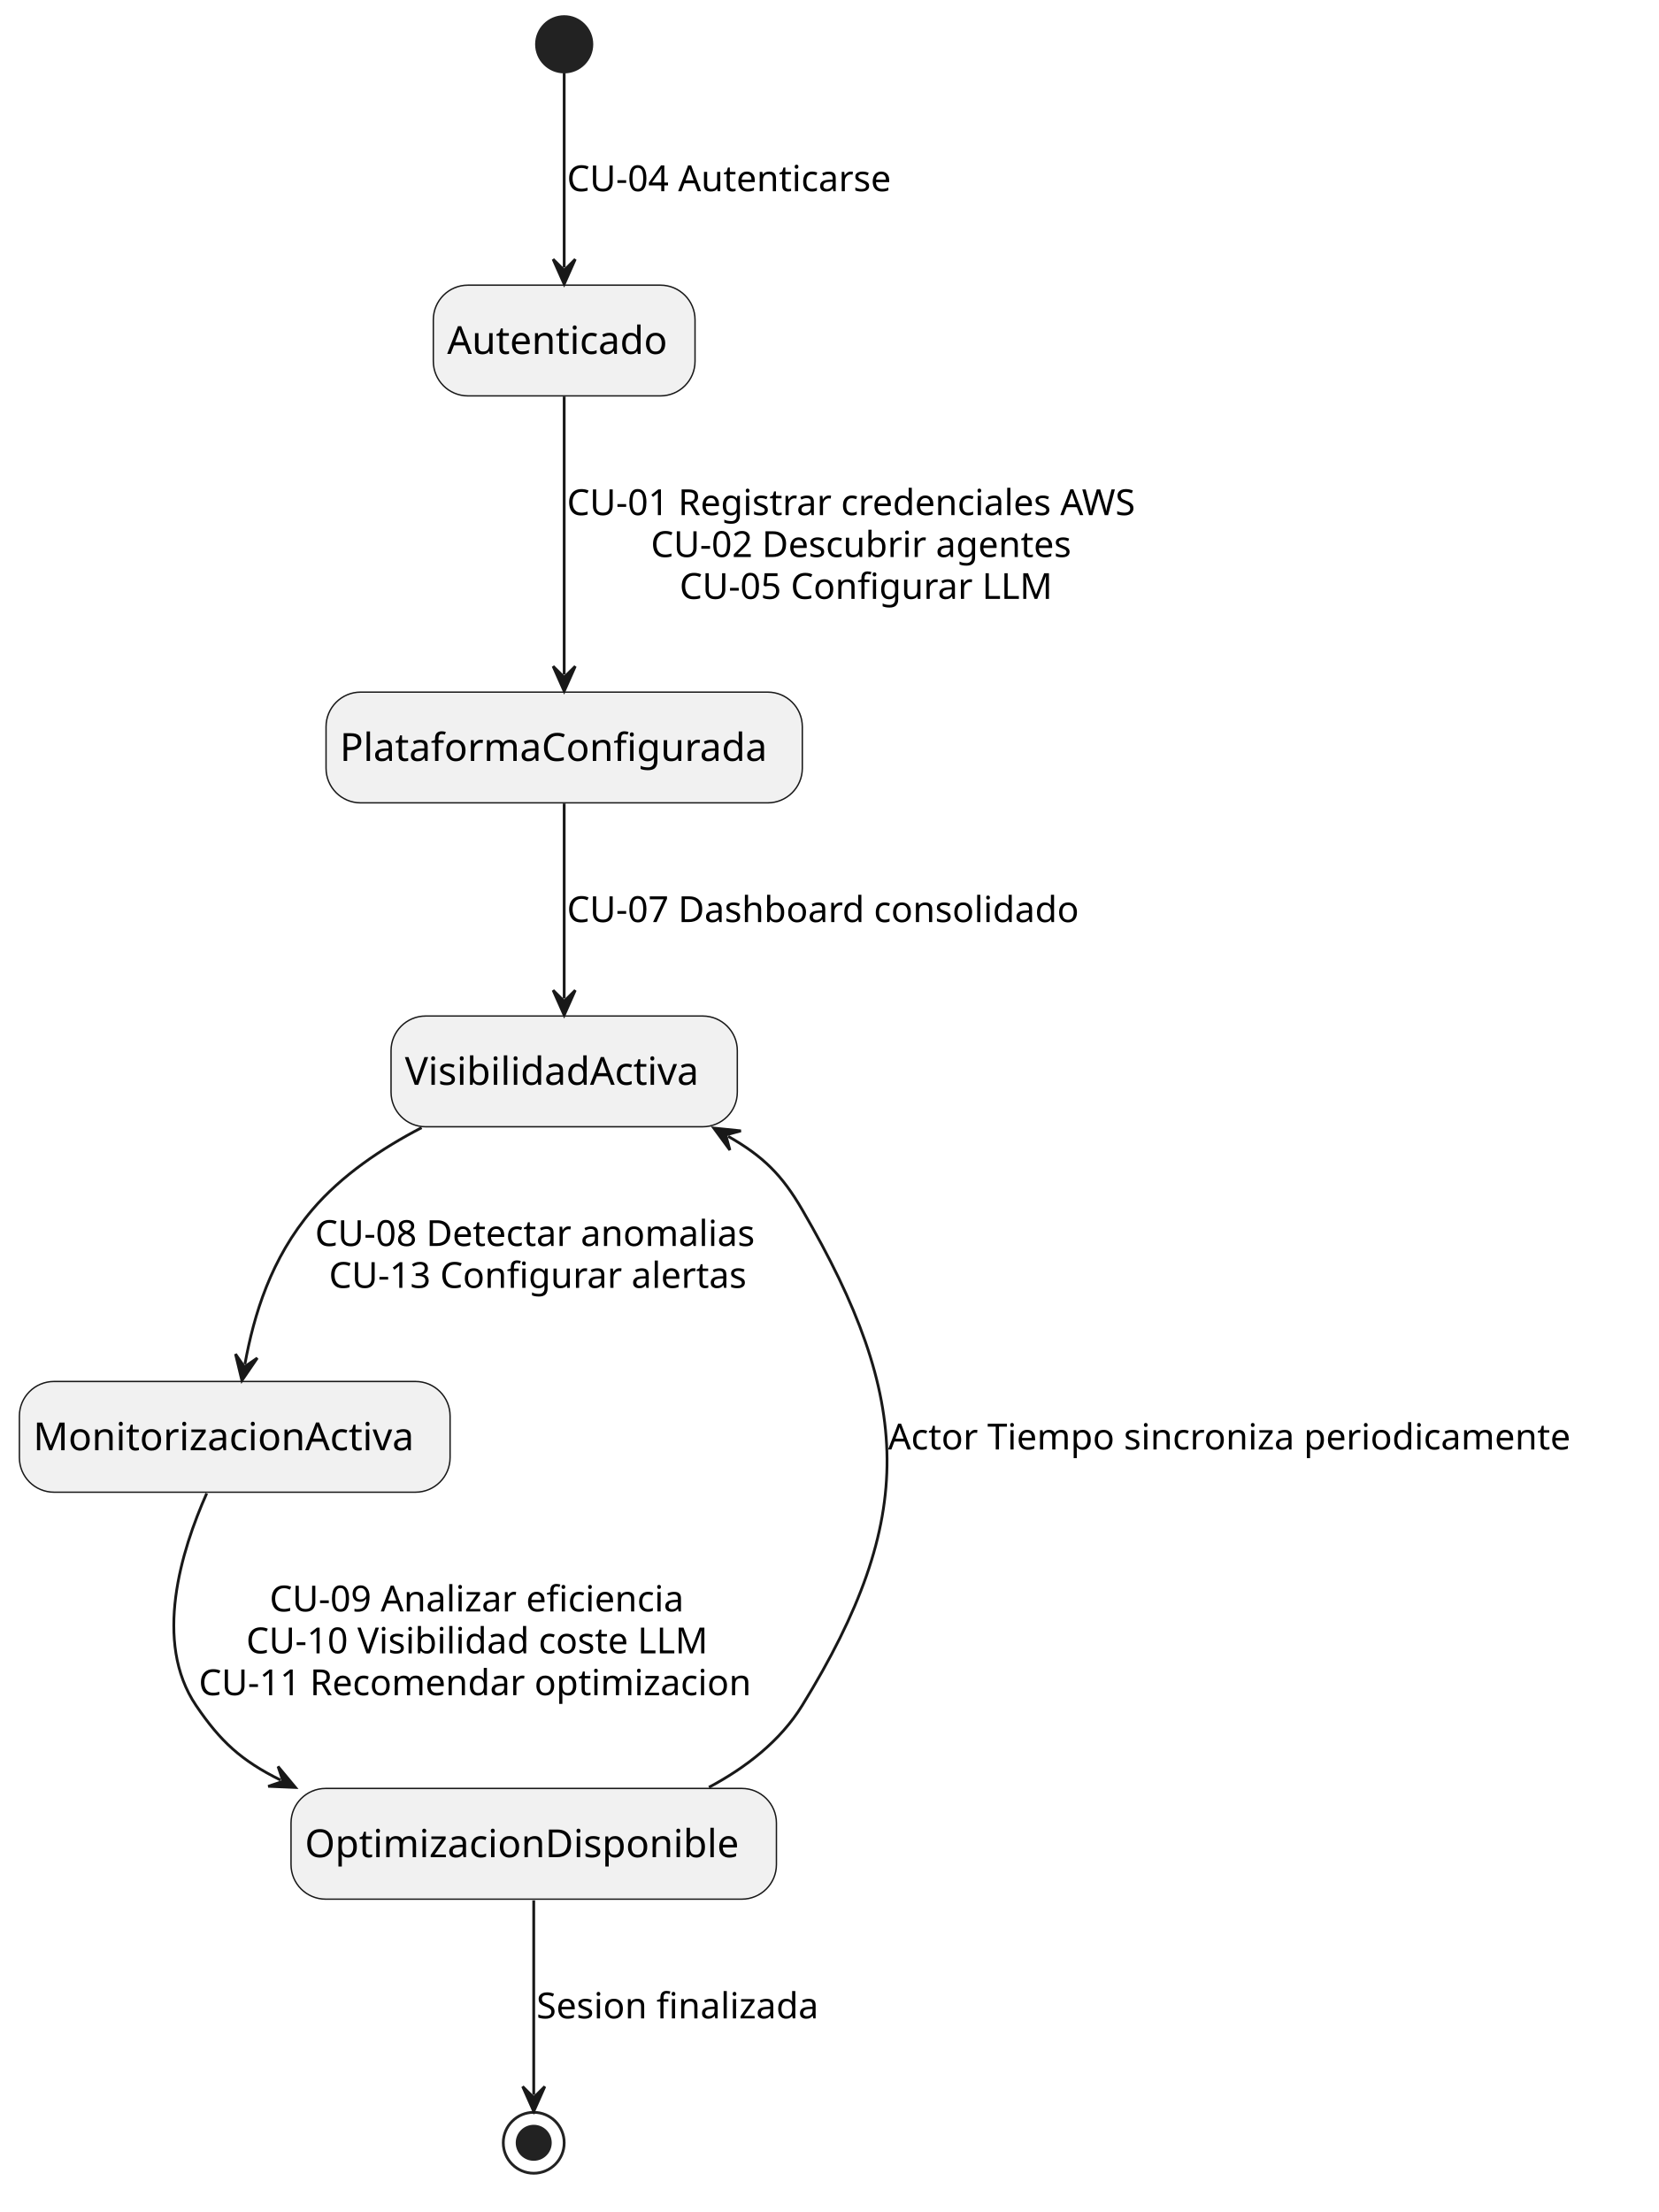
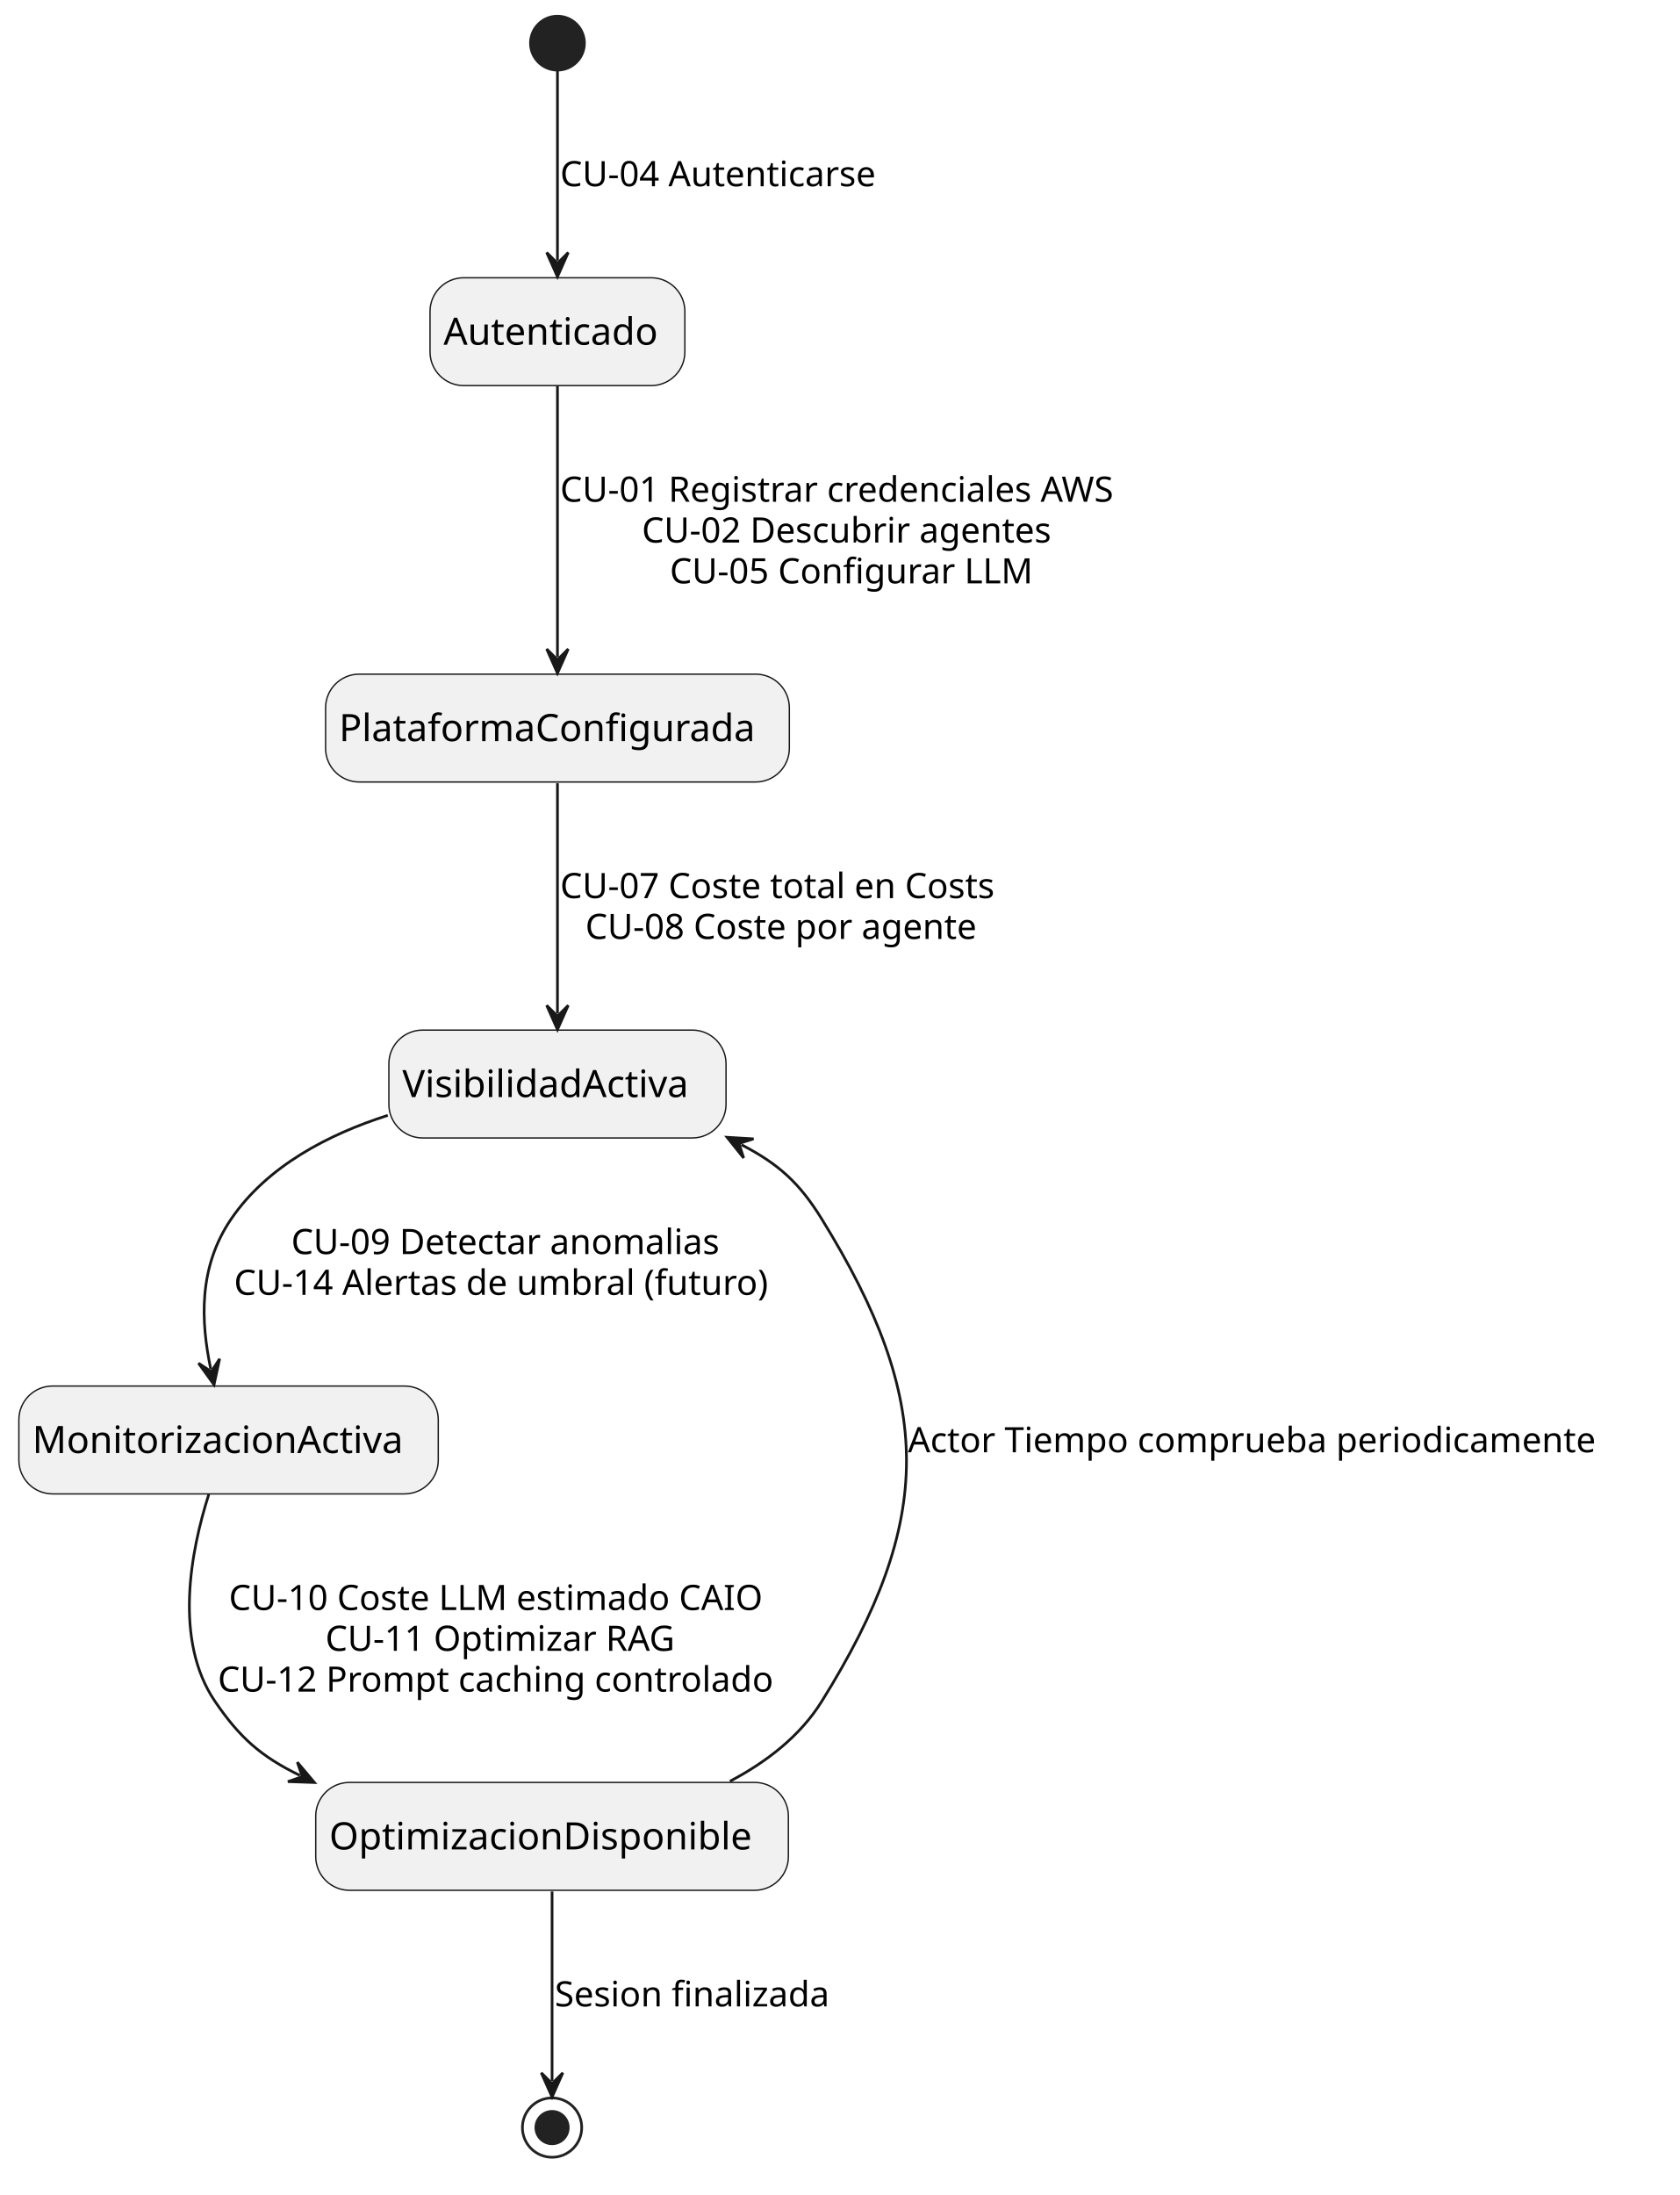
- <svg xmlns="http://www.w3.org/2000/svg" contentStyleType="text/css" data-diagram-type="STATE" height="799px" preserveAspectRatio="none" style="width:599px;height:799px;background:#FFFFFF;" version="1.1" viewBox="0 0 599 799" width="599px" zoomAndPan="magnify">
+ <svg xmlns="http://www.w3.org/2000/svg" contentStyleType="text/css" data-diagram-type="STATE" height="814px" preserveAspectRatio="none" style="width:623px;height:814px;background:#FFFFFF;" version="1.1" viewBox="0 0 623 814" width="623px" zoomAndPan="magnify">
  <defs />
  <g>
    <g class="start_entity" data-qualified-name=".start." data-source-line="3" id="ent0002">
-       <ellipse cx="203.79" cy="16" fill="#222222" rx="10" ry="10" style="stroke:#222222;stroke-width:1;" />
+       <ellipse cx="206.79" cy="16" fill="#222222" rx="10" ry="10" style="stroke:#222222;stroke-width:1;" />
    </g>
-     <rect fill="#F1F1F1" height="40" rx="12.5" ry="12.5" style="stroke:#181818;stroke-width:0.5;" width="94.533" x="156.52" y="103" />
-     <text fill="#000000" font-family="sans-serif" font-size="14" lengthAdjust="spacing" textLength="84.533" x="161.52" y="127.847">Autenticado</text>
-     <rect fill="#F1F1F1" height="40" rx="12.5" ry="12.5" style="stroke:#181818;stroke-width:0.5;" width="172.039" x="117.77" y="250" />
-     <text fill="#000000" font-family="sans-serif" font-size="14" lengthAdjust="spacing" textLength="162.039" x="122.77" y="274.847">PlataformaConfigurada</text>
-     <rect fill="#F1F1F1" height="40" rx="12.5" ry="12.5" style="stroke:#181818;stroke-width:0.5;" width="125.076" x="141.25" y="367" />
-     <text fill="#000000" font-family="sans-serif" font-size="14" lengthAdjust="spacing" textLength="115.076" x="146.25" y="391.847">VisibilidadActiva</text>
-     <rect fill="#F1F1F1" height="40" rx="12.5" ry="12.5" style="stroke:#181818;stroke-width:0.5;" width="155.578" x="7" y="499" />
-     <text fill="#000000" font-family="sans-serif" font-size="14" lengthAdjust="spacing" textLength="145.578" x="12" y="523.847">MonitorizacionActiva</text>
-     <rect fill="#F1F1F1" height="40" rx="12.5" ry="12.5" style="stroke:#181818;stroke-width:0.5;" width="175.334" x="105.12" y="646" />
-     <text fill="#000000" font-family="sans-serif" font-size="14" lengthAdjust="spacing" textLength="165.334" x="110.12" y="670.847">OptimizacionDisponible</text>
+     <rect fill="#F1F1F1" height="40" rx="12.5" ry="12.5" style="stroke:#181818;stroke-width:0.5;" width="94.533" x="159.52" y="103" />
+     <text fill="#000000" font-family="sans-serif" font-size="14" lengthAdjust="spacing" textLength="84.533" x="164.52" y="127.847">Autenticado</text>
+     <rect fill="#F1F1F1" height="40" rx="12.5" ry="12.5" style="stroke:#181818;stroke-width:0.5;" width="172.039" x="120.77" y="250" />
+     <text fill="#000000" font-family="sans-serif" font-size="14" lengthAdjust="spacing" textLength="162.039" x="125.77" y="274.847">PlataformaConfigurada</text>
+     <rect fill="#F1F1F1" height="40" rx="12.5" ry="12.5" style="stroke:#181818;stroke-width:0.5;" width="125.076" x="144.25" y="382" />
+     <text fill="#000000" font-family="sans-serif" font-size="14" lengthAdjust="spacing" textLength="115.076" x="149.25" y="406.847">VisibilidadActiva</text>
+     <rect fill="#F1F1F1" height="40" rx="12.5" ry="12.5" style="stroke:#181818;stroke-width:0.5;" width="155.578" x="7" y="514" />
+     <text fill="#000000" font-family="sans-serif" font-size="14" lengthAdjust="spacing" textLength="145.578" x="12" y="538.847">MonitorizacionActiva</text>
+     <rect fill="#F1F1F1" height="40" rx="12.5" ry="12.5" style="stroke:#181818;stroke-width:0.5;" width="175.334" x="117.12" y="661" />
+     <text fill="#000000" font-family="sans-serif" font-size="14" lengthAdjust="spacing" textLength="165.334" x="122.12" y="685.847">OptimizacionDisponible</text>
    <g class="end_entity" data-qualified-name=".end." data-source-line="15" id="ent0014">
-       <ellipse cx="192.79" cy="774" fill="none" rx="11" ry="11" style="stroke:#222222;stroke-width:1;" />
-       <ellipse cx="192.79" cy="774" fill="#222222" rx="6" ry="6" style="stroke:#222222;stroke-width:1;" />
+       <ellipse cx="204.79" cy="789" fill="none" rx="11" ry="11" style="stroke:#222222;stroke-width:1;" />
+       <ellipse cx="204.79" cy="789" fill="#222222" rx="6" ry="6" style="stroke:#222222;stroke-width:1;" />
    </g>
    <g class="link" data-entity-1="ent0002" data-entity-2="ent0003" data-link-type="dependency" data-source-line="3" id="lnk4">
-       <path d="M203.79,26.32 C203.79,43.38 203.79,73.98 203.79,96.64" fill="none" id="*start*-to-Autenticado" style="stroke:#181818;stroke-width:1;" />
-       <polygon fill="#181818" points="203.79,102.64,207.79,93.64,203.79,97.64,199.79,93.64,203.79,102.64" style="stroke:#181818;stroke-width:1;" />
-       <text fill="#000000" font-family="sans-serif" font-size="13" lengthAdjust="spacing" textLength="126.363" x="204.79" y="69.067">CU-04 Autenticarse</text>
+       <path d="M206.79,26.32 C206.79,43.38 206.79,73.98 206.79,96.64" fill="none" id="*start*-to-Autenticado" style="stroke:#181818;stroke-width:1;" />
+       <polygon fill="#181818" points="206.79,102.64,210.79,93.64,206.79,97.64,202.79,93.64,206.79,102.64" style="stroke:#181818;stroke-width:1;" />
+       <text fill="#000000" font-family="sans-serif" font-size="13" lengthAdjust="spacing" textLength="126.363" x="207.79" y="69.067">CU-04 Autenticarse</text>
    </g>
    <g class="link" data-entity-1="ent0003" data-entity-2="ent0005" data-link-type="dependency" data-source-line="5" id="lnk6">
-       <path d="M203.79,143.25 C203.79,170.99 203.79,215.89 203.79,243.67" fill="none" id="Autenticado-to-PlataformaConfigurada" style="stroke:#181818;stroke-width:1;" />
-       <polygon fill="#181818" points="203.79,249.67,207.79,240.67,203.79,244.67,199.79,240.67,203.79,249.67" style="stroke:#181818;stroke-width:1;" />
-       <text fill="#000000" font-family="sans-serif" font-size="13" lengthAdjust="spacing" textLength="223.73" x="204.79" y="186.067">CU-01 Registrar credenciales AWS</text>
-       <text fill="#000000" font-family="sans-serif" font-size="13" lengthAdjust="spacing" textLength="163.135" x="235.087" y="201.2">CU-02 Descubrir agentes</text>
-       <text fill="#000000" font-family="sans-serif" font-size="13" lengthAdjust="spacing" textLength="142.397" x="245.456" y="216.333">CU-05 Configurar LLM</text>
+       <path d="M206.79,143.25 C206.79,170.99 206.79,215.89 206.79,243.67" fill="none" id="Autenticado-to-PlataformaConfigurada" style="stroke:#181818;stroke-width:1;" />
+       <polygon fill="#181818" points="206.79,249.67,210.79,240.67,206.79,244.67,202.79,240.67,206.79,249.67" style="stroke:#181818;stroke-width:1;" />
+       <text fill="#000000" font-family="sans-serif" font-size="13" lengthAdjust="spacing" textLength="223.73" x="207.79" y="186.067">CU-01 Registrar credenciales AWS</text>
+       <text fill="#000000" font-family="sans-serif" font-size="13" lengthAdjust="spacing" textLength="163.135" x="238.087" y="201.2">CU-02 Descubrir agentes</text>
+       <text fill="#000000" font-family="sans-serif" font-size="13" lengthAdjust="spacing" textLength="142.397" x="248.456" y="216.333">CU-05 Configurar LLM</text>
    </g>
    <g class="link" data-entity-1="ent0005" data-entity-2="ent0007" data-link-type="dependency" data-source-line="7" id="lnk8">
-       <path d="M203.79,290.25 C203.79,311.48 203.79,339.44 203.79,360.69" fill="none" id="PlataformaConfigurada-to-VisibilidadActiva" style="stroke:#181818;stroke-width:1;" />
-       <polygon fill="#181818" points="203.79,366.69,207.79,357.69,203.79,361.69,199.79,357.69,203.79,366.69" style="stroke:#181818;stroke-width:1;" />
-       <text fill="#000000" font-family="sans-serif" font-size="13" lengthAdjust="spacing" textLength="196.561" x="204.79" y="333.067">CU-07 Dashboard consolidado</text>
+       <path d="M206.79,290.46 C206.79,315.11 206.79,351.32 206.79,375.83" fill="none" id="PlataformaConfigurada-to-VisibilidadActiva" style="stroke:#181818;stroke-width:1;" />
+       <polygon fill="#181818" points="206.79,381.83,210.79,372.83,206.79,376.83,202.79,372.83,206.79,381.83" style="stroke:#181818;stroke-width:1;" />
+       <text fill="#000000" font-family="sans-serif" font-size="13" lengthAdjust="spacing" textLength="174.891" x="207.79" y="333.067">CU-07 Coste total en Costs</text>
+       <text fill="#000000" font-family="sans-serif" font-size="13" lengthAdjust="spacing" textLength="156.222" x="217.124" y="348.2">CU-08 Coste por agente</text>
    </g>
    <g class="link" data-entity-1="ent0007" data-entity-2="ent0009" data-link-type="dependency" data-source-line="9" id="lnk10">
-       <path d="M152.29,407.33 C137.93,414.78 123.37,424.56 112.79,437 C97.75,454.68 91.722,474.988 88.462,492.768" fill="none" id="VisibilidadActiva-to-MonitorizacionActiva" style="stroke:#181818;stroke-width:1;" />
-       <polygon fill="#181818" points="87.38,498.67,92.938,490.539,88.282,493.752,85.069,489.096,87.38,498.67" style="stroke:#181818;stroke-width:1;" />
-       <text fill="#000000" font-family="sans-serif" font-size="13" lengthAdjust="spacing" textLength="171.501" x="113.79" y="450.067">CU-08 Detectar anomalias</text>
-       <text fill="#000000" font-family="sans-serif" font-size="13" lengthAdjust="spacing" textLength="161.453" x="118.814" y="465.2">CU-13 Configurar alertas</text>
+       <path d="M143.85,413.62 C121.76,420.69 99.15,432.44 85.79,452 C73.5,470 74.497,490.026 78.167,507.656" fill="none" id="VisibilidadActiva-to-MonitorizacionActiva" style="stroke:#181818;stroke-width:1;" />
+       <polygon fill="#181818" points="79.39,513.53,81.472,503.904,78.371,508.635,73.64,505.534,79.39,513.53" style="stroke:#181818;stroke-width:1;" />
+       <text fill="#000000" font-family="sans-serif" font-size="13" lengthAdjust="spacing" textLength="171.501" x="108.02" y="465.067">CU-09 Detectar anomalias</text>
+       <text fill="#000000" font-family="sans-serif" font-size="13" lengthAdjust="spacing" textLength="213.96" x="86.79" y="480.2">CU-14 Alertas de umbral (futuro)</text>
    </g>
    <g class="link" data-entity-1="ent0009" data-entity-2="ent0011" data-link-type="dependency" data-source-line="11" id="lnk12">
-       <path d="M74.67,539.42 C65.42,560.15 55.32,593.12 70.79,616 C79.61,629.05 87.164,635.955 101.344,642.985" fill="none" id="MonitorizacionActiva-to-OptimizacionDisponible" style="stroke:#181818;stroke-width:1;" />
-       <polygon fill="#181818" points="106.72,645.65,100.433,638.069,102.24,643.429,96.88,645.236,106.72,645.65" style="stroke:#181818;stroke-width:1;" />
-       <text fill="#000000" font-family="sans-serif" font-size="13" lengthAdjust="spacing" textLength="162.456" x="97.371" y="582.067">CU-09 Analizar eficiencia</text>
-       <text fill="#000000" font-family="sans-serif" font-size="13" lengthAdjust="spacing" textLength="179.34" x="88.929" y="597.2">CU-10 Visibilidad coste LLM</text>
-       <text fill="#000000" font-family="sans-serif" font-size="13" lengthAdjust="spacing" textLength="213.618" x="71.79" y="612.332">CU-11 Recomendar optimizacion</text>
+       <path d="M77.46,554.14 C70.83,574.95 64.27,608.25 79.79,631 C88.85,644.29 96.713,651.348 111.243,658.408" fill="none" id="MonitorizacionActiva-to-OptimizacionDisponible" style="stroke:#181818;stroke-width:1;" />
+       <polygon fill="#181818" points="116.64,661.03,110.293,653.499,112.143,658.845,106.797,660.694,116.64,661.03" style="stroke:#181818;stroke-width:1;" />
+       <text fill="#000000" font-family="sans-serif" font-size="13" lengthAdjust="spacing" textLength="211.307" x="84.884" y="597.067">CU-10 Coste LLM estimado CAIO</text>
+       <text fill="#000000" font-family="sans-serif" font-size="13" lengthAdjust="spacing" textLength="139.693" x="120.691" y="612.2">CU-11 Optimizar RAG</text>
+       <text fill="#000000" font-family="sans-serif" font-size="13" lengthAdjust="spacing" textLength="219.496" x="80.79" y="627.332">CU-12 Prompt caching controlado</text>
    </g>
    <g class="link" data-entity-1="ent0011" data-entity-2="ent0007" data-link-type="dependency" data-source-line="13" id="lnk13">
-       <path d="M256.08,645.59 C269.44,638.46 281.88,628.86 289.79,616 C331.47,548.24 329.76,505.78 289.79,437 C282.45,424.37 275.709,417.708 263.029,410.458" fill="none" id="OptimizacionDisponible-to-VisibilidadActiva" style="stroke:#181818;stroke-width:1;" />
-       <polygon fill="#181818" points="257.82,407.48,263.648,415.42,262.161,409.962,267.618,408.475,257.82,407.48" style="stroke:#181818;stroke-width:1;" />
-       <text fill="#000000" font-family="sans-serif" font-size="13" lengthAdjust="spacing" textLength="263.098" x="320.79" y="523.567">Actor Tiempo sincroniza periodicamente</text>
+       <path d="M270.77,660.57 C284.25,653.47 296.76,643.88 304.79,631 C346.89,563.49 346.61,519.67 304.79,452 C296.59,438.73 288.918,431.698 275.028,424.508" fill="none" id="OptimizacionDisponible-to-VisibilidadActiva" style="stroke:#181818;stroke-width:1;" />
+       <polygon fill="#181818" points="269.7,421.75,275.854,429.44,274.14,424.048,279.531,422.335,269.7,421.75" style="stroke:#181818;stroke-width:1;" />
+       <text fill="#000000" font-family="sans-serif" font-size="13" lengthAdjust="spacing" textLength="271.204" x="336.79" y="538.567">Actor Tiempo comprueba periodicamente</text>
    </g>
    <g class="link" data-entity-1="ent0011" data-entity-2="ent0014" data-link-type="dependency" data-source-line="15" id="lnk15">
-       <path d="M192.79,686.44 C192.79,708.91 192.79,739.06 192.79,756.68" fill="none" id="OptimizacionDisponible-to-*end*" style="stroke:#181818;stroke-width:1;" />
-       <polygon fill="#181818" points="192.79,762.68,196.79,753.68,192.79,757.68,188.79,753.68,192.79,762.68" style="stroke:#181818;stroke-width:1;" />
-       <text fill="#000000" font-family="sans-serif" font-size="13" lengthAdjust="spacing" textLength="109.586" x="193.79" y="729.067">Sesion finalizada</text>
+       <path d="M204.79,701.44 C204.79,723.91 204.79,754.06 204.79,771.68" fill="none" id="OptimizacionDisponible-to-*end*" style="stroke:#181818;stroke-width:1;" />
+       <polygon fill="#181818" points="204.79,777.68,208.79,768.68,204.79,772.68,200.79,768.68,204.79,777.68" style="stroke:#181818;stroke-width:1;" />
+       <text fill="#000000" font-family="sans-serif" font-size="13" lengthAdjust="spacing" textLength="109.586" x="205.79" y="744.067">Sesion finalizada</text>
    </g>
  </g>
</svg>
